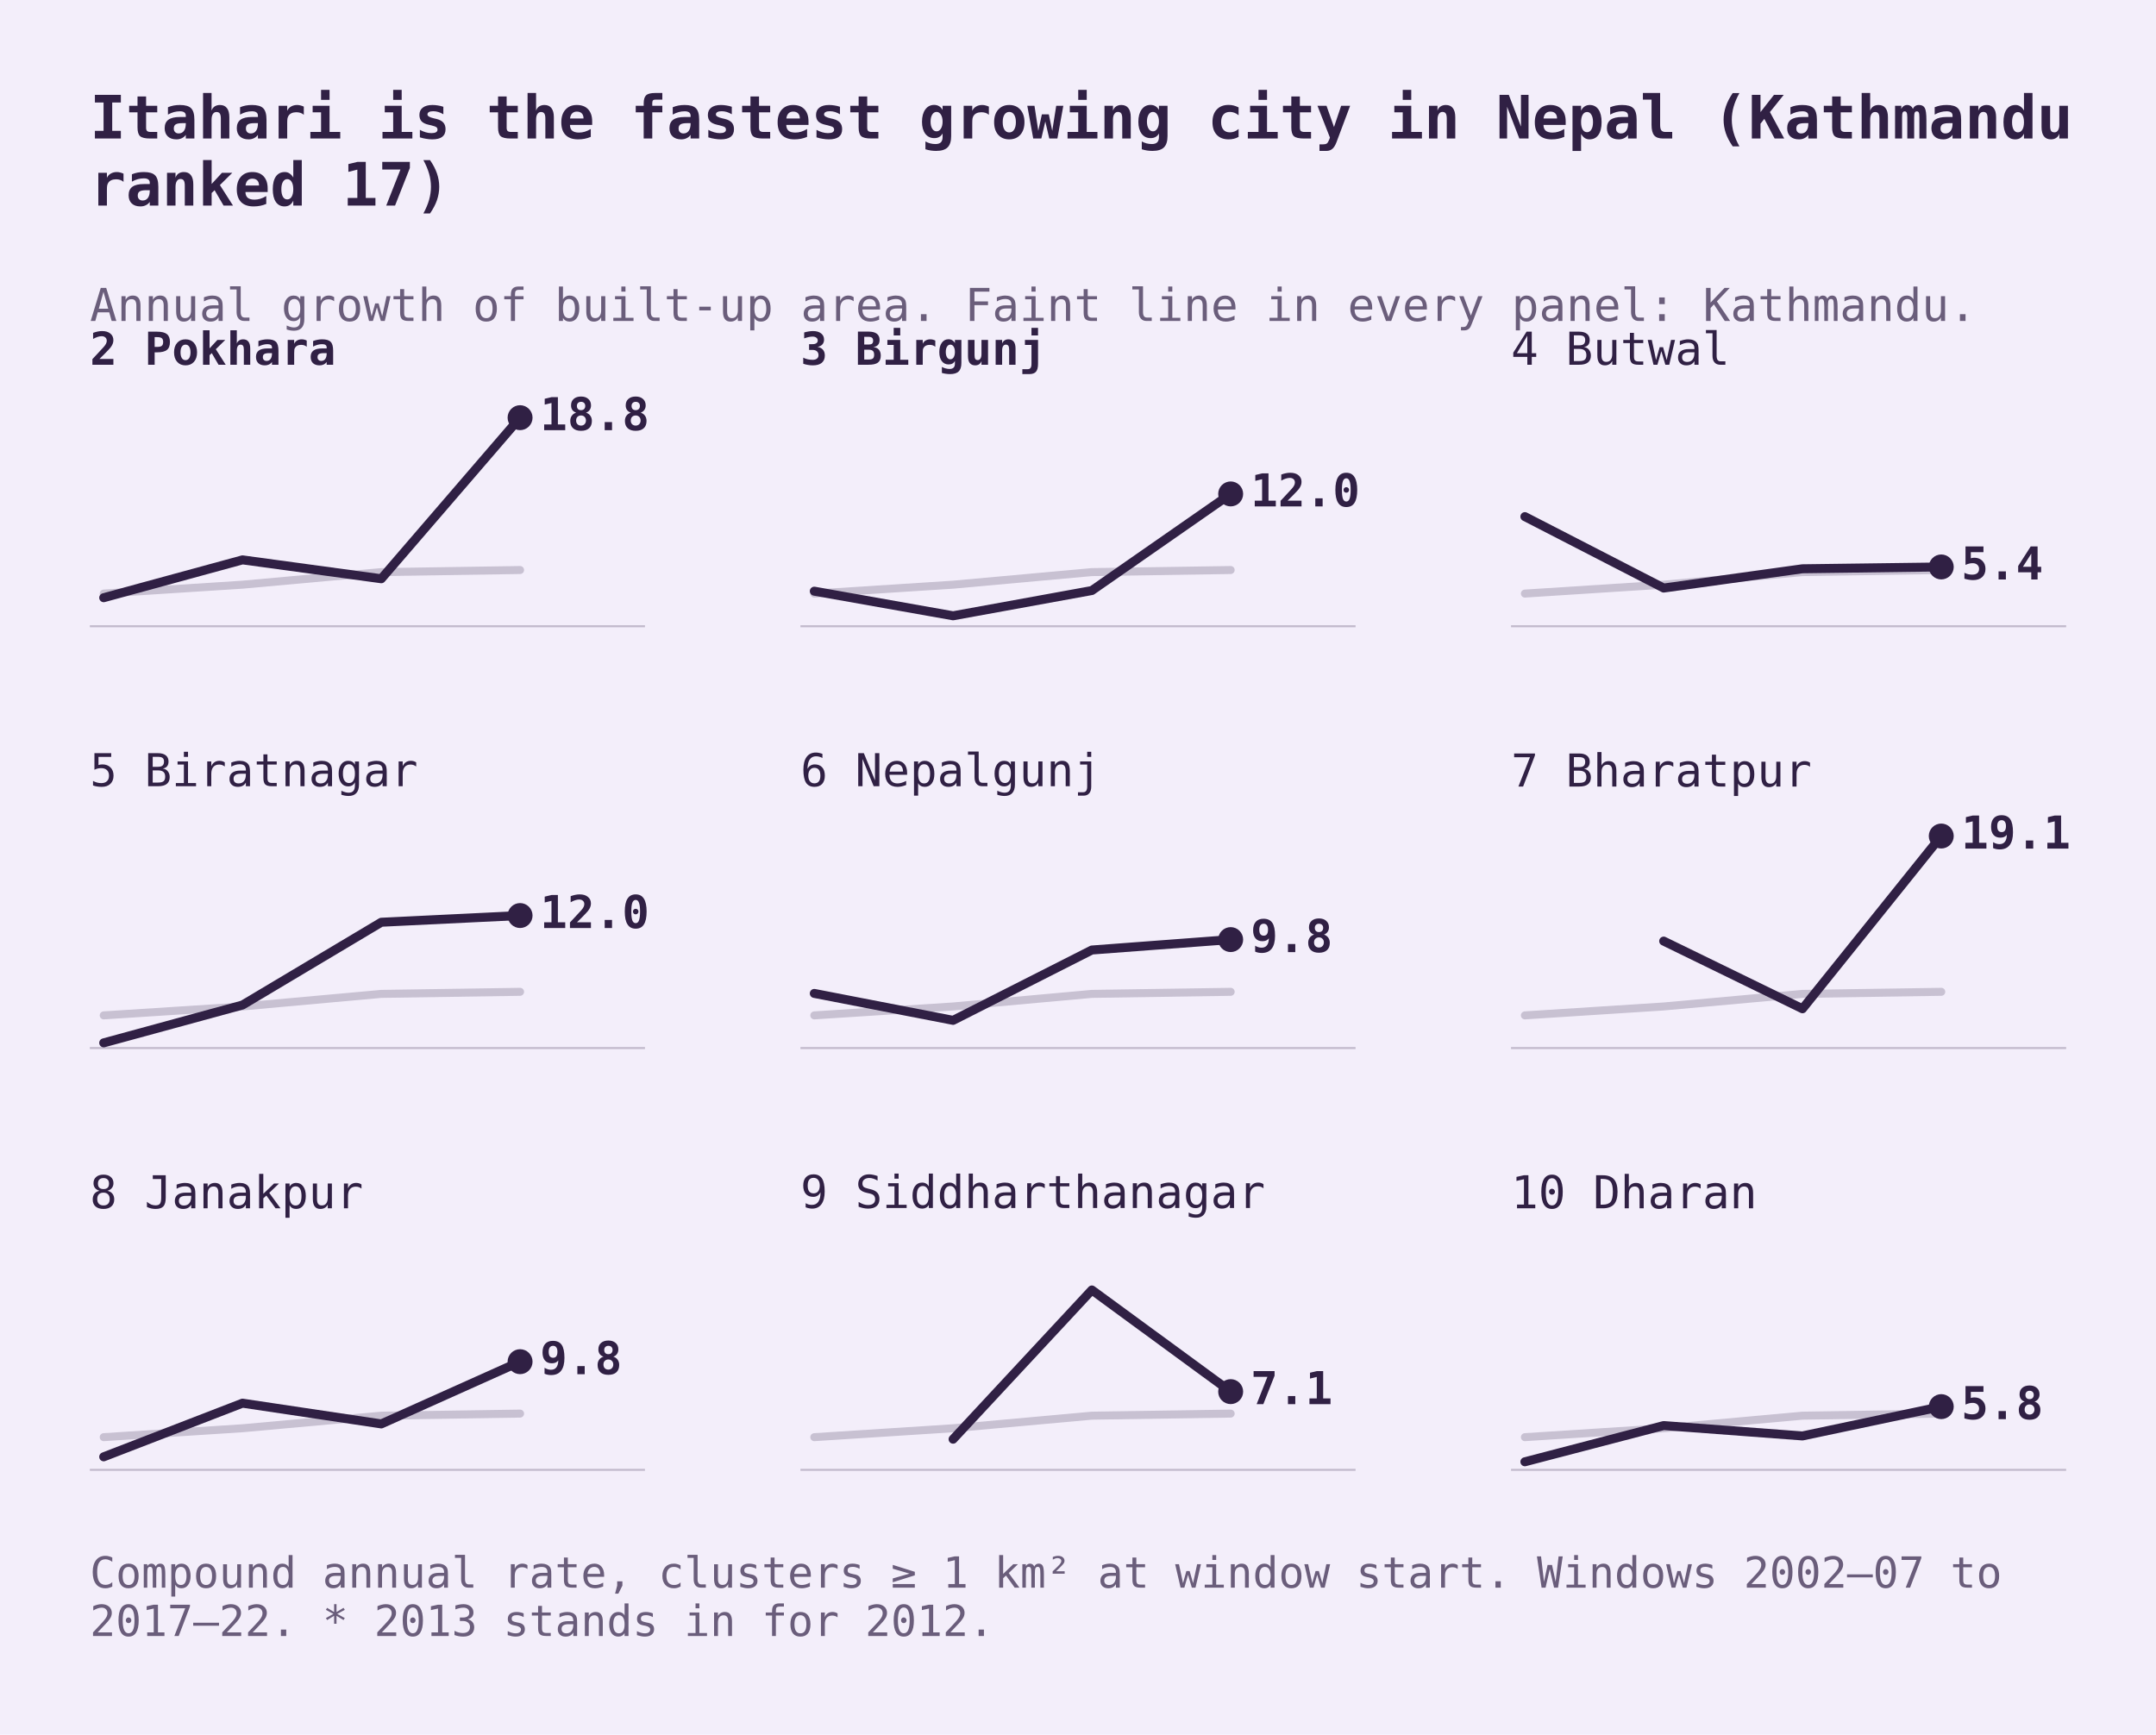
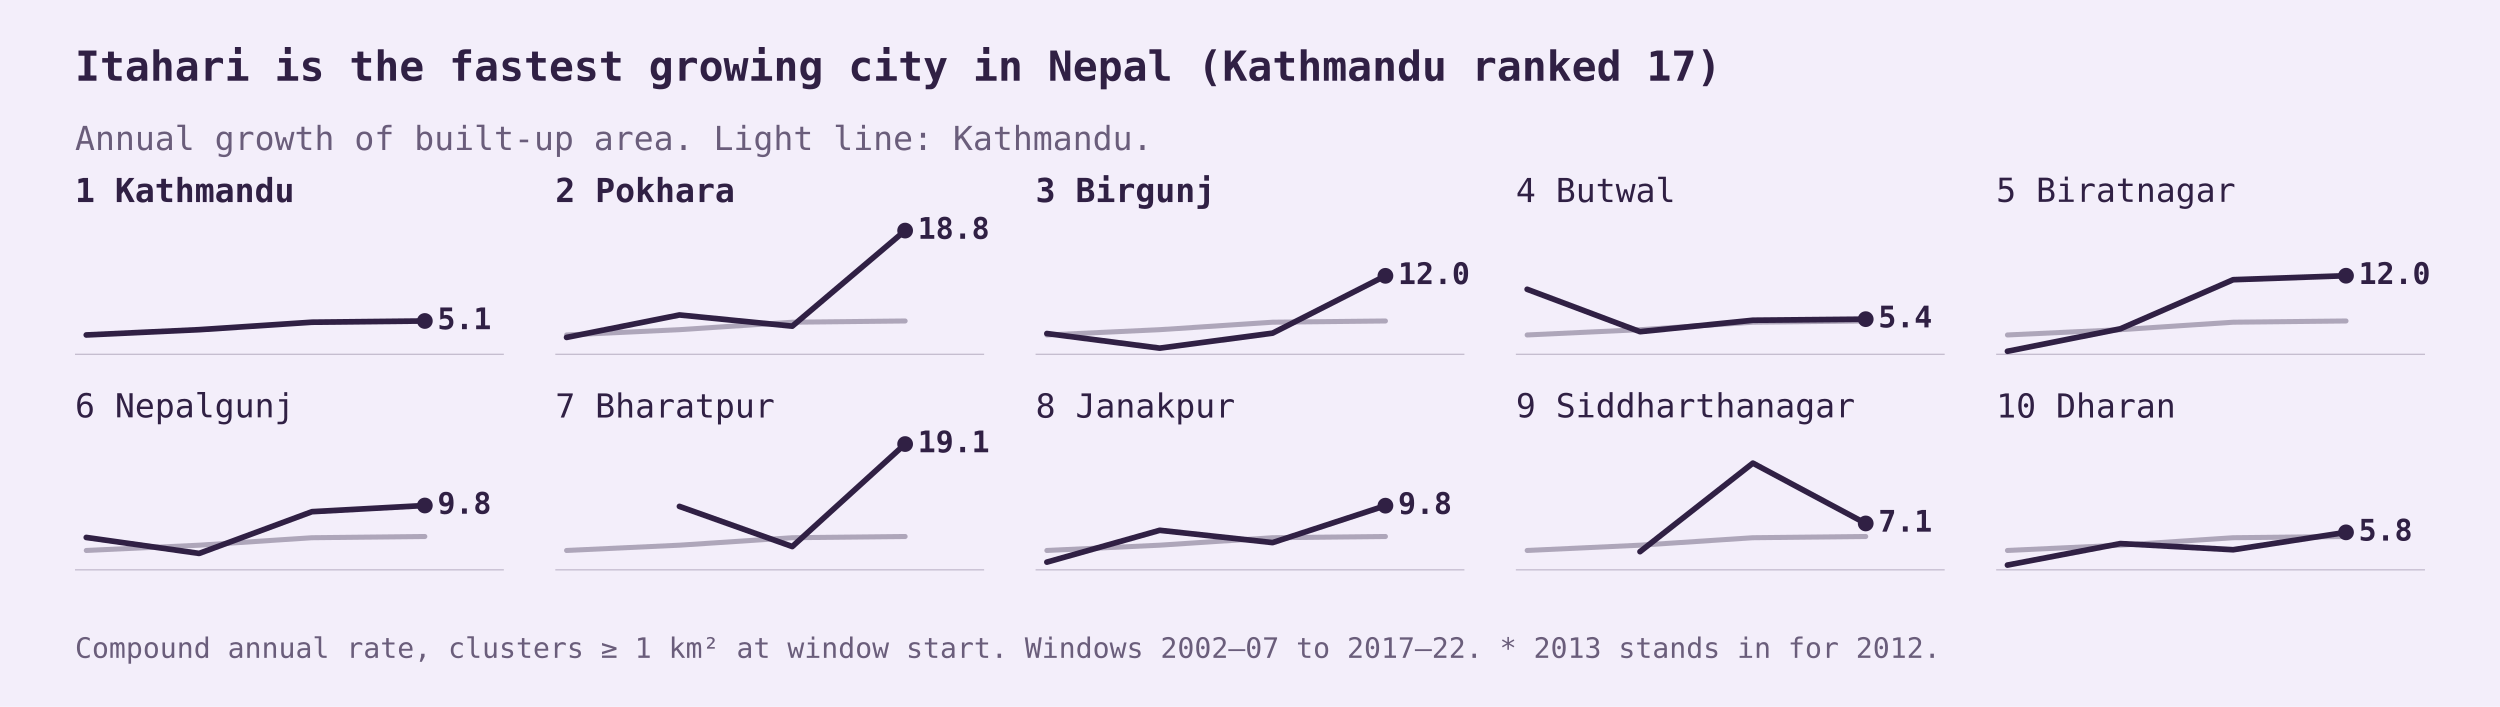
- <svg xmlns="http://www.w3.org/2000/svg" xmlns:xlink="http://www.w3.org/1999/xlink" style="width:100%;height:auto;display:block" viewBox="0 0 432 347.62" version="1.1">
+ <svg xmlns="http://www.w3.org/2000/svg" xmlns:xlink="http://www.w3.org/1999/xlink" width="792pt" height="223.92pt" viewBox="0 0 792 223.92" version="1.1">
  <defs>
    <style type="text/css">*{stroke-linejoin: round; stroke-linecap: butt}</style>
  </defs>
  <g id="figure_1">
    <g id="patch_1">
-       <path d="M 0 347.62  L 432 347.62  L 432 0  L 0 0  z " style="fill: #f3eefa" />
+       <path d="M 0 223.92  L 792 223.92  L 792 0  L 0 0  z " style="fill: #f3eefa" />
    </g>
    <g id="axes_1">
      <g id="patch_2">
-         <path d="M 18 125.697  L 129.236 125.697  L 129.236 78.74  L 18 78.74  z " style="fill: #f3eefa" />
+         <path d="M 23.76 112.447  L 159.614 112.447  L 159.614 68.4  L 23.76 68.4  z " style="fill: #f3eefa" />
      </g>
      <g id="line2d_1">
-         <path d="M 18 125.697  L 129.236 125.697  " clip-path="url(#pd8b5320765)" style="fill: none; stroke: #302044; stroke-opacity: 0.25; stroke-width: 0.8; stroke-linecap: square" />
+         <path d="M 23.76 112.447  L 159.614 112.447  " clip-path="url(#p740ea30986)" style="fill: none; stroke: #302044; stroke-opacity: 0.25; stroke-width: 0.8; stroke-linecap: square" />
      </g>
      <g id="matplotlib.axis_1" />
      <g id="matplotlib.axis_2" />
      <g id="line2d_2">
-         <path d="M 20.781 118.948  L 48.59 117.163  L 76.399 114.642  L 104.208 114.225  " clip-path="url(#pd8b5320765)" style="fill: none; stroke: #302044; stroke-opacity: 0.22; stroke-width: 1.6; stroke-linecap: round" />
-       </g>
-       <g id="line2d_3">
-         <path d="M 20.781 119.774  L 48.59 112.191  L 76.399 115.976  L 104.208 83.697  " clip-path="url(#pd8b5320765)" style="fill: none; stroke: #302044; stroke-width: 1.8; stroke-linecap: round" />
+         <path d="M 27.335 106.117  L 63.086 104.442  L 98.837 102.077  L 134.588 101.686  " clip-path="url(#p740ea30986)" style="fill: none; stroke: #302044; stroke-width: 1.8; stroke-linecap: round" />
      </g>
      <g id="text_1">
-         <text style="font-weight: 700; font-size: 9.1px; font-family: 'Consolas', 'DejaVu Sans Mono', monospace; text-anchor: start; fill: #302044" x="108.208" y="86.208" transform="rotate(-0 108.2079 86.20816)">18.8</text>
-       </g>
-       <g id="text_2">
-         <text style="font-weight: 700; font-size: 9.1px; font-family: 'Consolas', 'DejaVu Sans Mono', monospace; text-anchor: start; fill: #302044" x="18" y="73.091" transform="rotate(-0 18 73.09096)">2  Pokhara</text>
+         <text style="font-weight: 700; font-size: 10.5px; font-family: 'ui-monospace', 'SFMono-Regular', 'Menlo', 'Consolas', 'DejaVu Sans Mono'; text-anchor: start; fill: #302044" x="23.76" y="64.014" transform="rotate(-0 23.76 64.01398)">1  Kathmandu</text>
      </g>
      <g id="PathCollection_1">
        <defs>
-           <path id="ma00ad82b50" d="M 0 2  C 0.53 2 1.039 1.789 1.414 1.414  C 1.789 1.039 2 0.53 2 0  C 2 -0.53 1.789 -1.039 1.414 -1.414  C 1.039 -1.789 0.53 -2 0 -2  C -0.53 -2 -1.039 -1.789 -1.414 -1.414  C -1.789 -1.039 -2 -0.53 -2 0  C -2 0.53 -1.789 1.039 -1.414 1.414  C -1.039 1.789 -0.53 2 0 2  z " style="stroke: #302044" />
+           <path id="me280661ba1" d="M 0 2  C 0.53 2 1.039 1.789 1.414 1.414  C 1.789 1.039 2 0.53 2 0  C 2 -0.53 1.789 -1.039 1.414 -1.414  C 1.039 -1.789 0.53 -2 0 -2  C -0.53 -2 -1.039 -1.789 -1.414 -1.414  C -1.789 -1.039 -2 -0.53 -2 0  C -2 0.53 -1.789 1.039 -1.414 1.414  C -1.039 1.789 -0.53 2 0 2  z " style="stroke: #302044" />
        </defs>
-         <g clip-path="url(#pd8b5320765)">
-           <use xlink:href="#ma00ad82b50" x="104.208" y="83.697" style="fill: #302044; stroke: #302044" />
-         </g>
+         <g clip-path="url(#p740ea30986)">
+           <use xlink:href="#me280661ba1" x="134.588" y="101.686" style="fill: #302044; stroke: #302044" />
+         </g>
+       </g>
+       <g id="text_2">
+         <text style="font-weight: 700; font-size: 9.45px; font-family: 'ui-monospace', 'SFMono-Regular', 'Menlo', 'Consolas', 'DejaVu Sans Mono'; text-anchor: start; fill: #302044" x="138.588" y="104.294" transform="rotate(-0 138.5883 104.2938)">5.1</text>
      </g>
    </g>
    <g id="axes_2">
      <g id="patch_3">
-         <path d="M 160.382 125.697  L 271.618 125.697  L 271.618 78.74  L 160.382 78.74  z " style="fill: #f3eefa" />
-       </g>
-       <g id="line2d_4">
-         <path d="M 160.382 125.697  L 271.618 125.697  " clip-path="url(#p5e63951ee1)" style="fill: none; stroke: #302044; stroke-opacity: 0.25; stroke-width: 0.8; stroke-linecap: square" />
+         <path d="M 175.916 112.447  L 311.771 112.447  L 311.771 68.4  L 175.916 68.4  z " style="fill: #f3eefa" />
+       </g>
+       <g id="line2d_3">
+         <path d="M 175.916 112.447  L 311.771 112.447  " clip-path="url(#pec3984e5b8)" style="fill: none; stroke: #302044; stroke-opacity: 0.25; stroke-width: 0.8; stroke-linecap: square" />
      </g>
      <g id="matplotlib.axis_3" />
      <g id="matplotlib.axis_4" />
+       <g id="line2d_4">
+         <path d="M 179.492 106.117  L 215.243 104.442  L 250.994 102.077  L 286.745 101.686  " clip-path="url(#pec3984e5b8)" style="fill: none; stroke: #302044; stroke-opacity: 0.35; stroke-width: 1.6; stroke-linecap: round" />
+       </g>
      <g id="line2d_5">
-         <path d="M 163.163 118.948  L 190.972 117.163  L 218.781 114.642  L 246.59 114.225  " clip-path="url(#p5e63951ee1)" style="fill: none; stroke: #302044; stroke-opacity: 0.22; stroke-width: 1.6; stroke-linecap: round" />
-       </g>
-       <g id="line2d_6">
-         <path d="M 163.163 118.465  L 190.972 123.398  L 218.781 118.335  L 246.59 98.976  " clip-path="url(#p5e63951ee1)" style="fill: none; stroke: #302044; stroke-width: 1.8; stroke-linecap: round" />
+         <path d="M 179.492 106.891  L 215.243 99.778  L 250.994 103.329  L 286.745 73.05  " clip-path="url(#pec3984e5b8)" style="fill: none; stroke: #302044; stroke-width: 1.8; stroke-linecap: round" />
      </g>
      <g id="text_3">
-         <text style="font-weight: 700; font-size: 9.1px; font-family: 'Consolas', 'DejaVu Sans Mono', monospace; text-anchor: start; fill: #302044" x="250.59" y="101.487" transform="rotate(-0 250.5899 101.4866)">12.0</text>
+         <text style="font-weight: 700; font-size: 10.5px; font-family: 'ui-monospace', 'SFMono-Regular', 'Menlo', 'Consolas', 'DejaVu Sans Mono'; text-anchor: start; fill: #302044" x="175.916" y="64.014" transform="rotate(-0 175.9165 64.01398)">2  Pokhara</text>
+       </g>
+       <g id="PathCollection_2">
+         <g clip-path="url(#pec3984e5b8)">
+           <use xlink:href="#me280661ba1" x="286.745" y="73.05" style="fill: #302044; stroke: #302044" />
+         </g>
      </g>
      <g id="text_4">
-         <text style="font-weight: 700; font-size: 9.1px; font-family: 'Consolas', 'DejaVu Sans Mono', monospace; text-anchor: start; fill: #302044" x="160.382" y="73.091" transform="rotate(-0 160.382 73.09096)">3  Birgunj</text>
-       </g>
-       <g id="PathCollection_2">
-         <g clip-path="url(#p5e63951ee1)">
-           <use xlink:href="#ma00ad82b50" x="246.59" y="98.976" style="fill: #302044; stroke: #302044" />
-         </g>
+         <text style="font-weight: 700; font-size: 9.45px; font-family: 'ui-monospace', 'SFMono-Regular', 'Menlo', 'Consolas', 'DejaVu Sans Mono'; text-anchor: start; fill: #302044" x="290.745" y="75.658" transform="rotate(-0 290.7448 75.65759)">18.8</text>
      </g>
    </g>
    <g id="axes_3">
      <g id="patch_4">
-         <path d="M 302.764 125.697  L 414 125.697  L 414 78.74  L 302.764 78.74  z " style="fill: #f3eefa" />
-       </g>
-       <g id="line2d_7">
-         <path d="M 302.764 125.697  L 414 125.697  " clip-path="url(#p2f1b075974)" style="fill: none; stroke: #302044; stroke-opacity: 0.25; stroke-width: 0.8; stroke-linecap: square" />
+         <path d="M 328.073 112.447  L 463.927 112.447  L 463.927 68.4  L 328.073 68.4  z " style="fill: #f3eefa" />
+       </g>
+       <g id="line2d_6">
+         <path d="M 328.073 112.447  L 463.927 112.447  " clip-path="url(#pc59cc4ee16)" style="fill: none; stroke: #302044; stroke-opacity: 0.25; stroke-width: 0.8; stroke-linecap: square" />
      </g>
      <g id="matplotlib.axis_5" />
      <g id="matplotlib.axis_6" />
+       <g id="line2d_7">
+         <path d="M 331.648 106.117  L 367.399 104.442  L 403.15 102.077  L 438.901 101.686  " clip-path="url(#pc59cc4ee16)" style="fill: none; stroke: #302044; stroke-opacity: 0.35; stroke-width: 1.6; stroke-linecap: round" />
+       </g>
      <g id="line2d_8">
-         <path d="M 305.545 118.948  L 333.354 117.163  L 361.163 114.642  L 388.972 114.225  " clip-path="url(#p2f1b075974)" style="fill: none; stroke: #302044; stroke-opacity: 0.22; stroke-width: 1.6; stroke-linecap: round" />
-       </g>
-       <g id="line2d_9">
-         <path d="M 305.545 103.524  L 333.354 117.839  L 361.163 113.976  L 388.972 113.61  " clip-path="url(#p2f1b075974)" style="fill: none; stroke: #302044; stroke-width: 1.8; stroke-linecap: round" />
+         <path d="M 331.648 105.664  L 367.399 110.291  L 403.15 105.542  L 438.901 87.382  " clip-path="url(#pc59cc4ee16)" style="fill: none; stroke: #302044; stroke-width: 1.8; stroke-linecap: round" />
      </g>
      <g id="text_5">
-         <text style="font-weight: 700; font-size: 9.1px; font-family: 'Consolas', 'DejaVu Sans Mono', monospace; text-anchor: start; fill: #302044" x="392.972" y="116.121" transform="rotate(-0 392.9719 116.1209)">5.4</text>
+         <text style="font-weight: 700; font-size: 10.5px; font-family: 'ui-monospace', 'SFMono-Regular', 'Menlo', 'Consolas', 'DejaVu Sans Mono'; text-anchor: start; fill: #302044" x="328.073" y="64.014" transform="rotate(-0 328.073 64.01398)">3  Birgunj</text>
+       </g>
+       <g id="PathCollection_3">
+         <g clip-path="url(#pc59cc4ee16)">
+           <use xlink:href="#me280661ba1" x="438.901" y="87.382" style="fill: #302044; stroke: #302044" />
+         </g>
      </g>
      <g id="text_6">
-         <text style="font-weight: 500; font-size: 9.1px; font-family: 'Consolas', 'DejaVu Sans Mono', monospace; text-anchor: start; fill: #302044" x="302.764" y="73.091" transform="rotate(-0 302.764 73.09096)">4  Butwal</text>
-       </g>
-       <g id="PathCollection_3">
-         <g clip-path="url(#p2f1b075974)">
-           <use xlink:href="#ma00ad82b50" x="388.972" y="113.61" style="fill: #302044; stroke: #302044" />
-         </g>
+         <text style="font-weight: 700; font-size: 9.45px; font-family: 'ui-monospace', 'SFMono-Regular', 'Menlo', 'Consolas', 'DejaVu Sans Mono'; text-anchor: start; fill: #302044" x="442.901" y="89.989" transform="rotate(-0 442.9013 89.98938)">12.0</text>
      </g>
    </g>
    <g id="axes_4">
      <g id="patch_5">
-         <path d="M 18 210.218  L 129.236 210.218  L 129.236 163.262  L 18 163.262  z " style="fill: #f3eefa" />
-       </g>
-       <g id="line2d_10">
-         <path d="M 18 210.218  L 129.236 210.218  " clip-path="url(#p65849b3caa)" style="fill: none; stroke: #302044; stroke-opacity: 0.25; stroke-width: 0.8; stroke-linecap: square" />
+         <path d="M 480.229 112.447  L 616.084 112.447  L 616.084 68.4  L 480.229 68.4  z " style="fill: #f3eefa" />
+       </g>
+       <g id="line2d_9">
+         <path d="M 480.229 112.447  L 616.084 112.447  " clip-path="url(#p9aac434693)" style="fill: none; stroke: #302044; stroke-opacity: 0.25; stroke-width: 0.8; stroke-linecap: square" />
      </g>
      <g id="matplotlib.axis_7" />
      <g id="matplotlib.axis_8" />
+       <g id="line2d_10">
+         <path d="M 483.805 106.117  L 519.556 104.442  L 555.307 102.077  L 591.058 101.686  " clip-path="url(#p9aac434693)" style="fill: none; stroke: #302044; stroke-opacity: 0.35; stroke-width: 1.6; stroke-linecap: round" />
+       </g>
      <g id="line2d_11">
-         <path d="M 20.781 203.47  L 48.59 201.685  L 76.399 199.164  L 104.208 198.747  " clip-path="url(#p65849b3caa)" style="fill: none; stroke: #302044; stroke-opacity: 0.22; stroke-width: 1.6; stroke-linecap: round" />
-       </g>
-       <g id="line2d_12">
-         <path d="M 20.781 208.976  L 48.59 201.393  L 76.399 184.808  L 104.208 183.464  " clip-path="url(#p65849b3caa)" style="fill: none; stroke: #302044; stroke-width: 1.8; stroke-linecap: round" />
+         <path d="M 483.805 91.649  L 519.556 105.077  L 555.307 101.453  L 591.058 101.109  " clip-path="url(#p9aac434693)" style="fill: none; stroke: #302044; stroke-width: 1.8; stroke-linecap: round" />
      </g>
      <g id="text_7">
-         <text style="font-weight: 700; font-size: 9.1px; font-family: 'Consolas', 'DejaVu Sans Mono', monospace; text-anchor: start; fill: #302044" x="108.208" y="185.975" transform="rotate(-0 108.2079 185.9748)">12.0</text>
+         <text style="font-weight: 500; font-size: 10.5px; font-family: 'ui-monospace', 'SFMono-Regular', 'Menlo', 'Consolas', 'DejaVu Sans Mono'; text-anchor: start; fill: #302044" x="480.229" y="64.014" transform="rotate(-0 480.2295 64.01398)">4  Butwal</text>
+       </g>
+       <g id="PathCollection_4">
+         <g clip-path="url(#p9aac434693)">
+           <use xlink:href="#me280661ba1" x="591.058" y="101.109" style="fill: #302044; stroke: #302044" />
+         </g>
      </g>
      <g id="text_8">
-         <text style="font-weight: 500; font-size: 9.1px; font-family: 'Consolas', 'DejaVu Sans Mono', monospace; text-anchor: start; fill: #302044" x="18" y="157.55" transform="rotate(-0 18 157.5501)">5  Biratnagar</text>
-       </g>
-       <g id="PathCollection_4">
-         <g clip-path="url(#p65849b3caa)">
-           <use xlink:href="#ma00ad82b50" x="104.208" y="183.464" style="fill: #302044; stroke: #302044" />
-         </g>
+         <text style="font-weight: 700; font-size: 9.45px; font-family: 'ui-monospace', 'SFMono-Regular', 'Menlo', 'Consolas', 'DejaVu Sans Mono'; text-anchor: start; fill: #302044" x="595.058" y="103.717" transform="rotate(-0 595.0578 103.7169)">5.4</text>
      </g>
    </g>
    <g id="axes_5">
      <g id="patch_6">
-         <path d="M 160.382 210.218  L 271.618 210.218  L 271.618 163.262  L 160.382 163.262  z " style="fill: #f3eefa" />
-       </g>
-       <g id="line2d_13">
-         <path d="M 160.382 210.218  L 271.618 210.218  " clip-path="url(#p0342cabb23)" style="fill: none; stroke: #302044; stroke-opacity: 0.25; stroke-width: 0.8; stroke-linecap: square" />
+         <path d="M 632.386 112.447  L 768.24 112.447  L 768.24 68.4  L 632.386 68.4  z " style="fill: #f3eefa" />
+       </g>
+       <g id="line2d_12">
+         <path d="M 632.386 112.447  L 768.24 112.447  " clip-path="url(#pcacfe99413)" style="fill: none; stroke: #302044; stroke-opacity: 0.25; stroke-width: 0.8; stroke-linecap: square" />
      </g>
      <g id="matplotlib.axis_9" />
      <g id="matplotlib.axis_10" />
+       <g id="line2d_13">
+         <path d="M 635.961 106.117  L 671.712 104.442  L 707.463 102.077  L 743.214 101.686  " clip-path="url(#pcacfe99413)" style="fill: none; stroke: #302044; stroke-opacity: 0.35; stroke-width: 1.6; stroke-linecap: round" />
+       </g>
      <g id="line2d_14">
-         <path d="M 163.163 203.47  L 190.972 201.685  L 218.781 199.164  L 246.59 198.747  " clip-path="url(#p0342cabb23)" style="fill: none; stroke: #302044; stroke-opacity: 0.22; stroke-width: 1.6; stroke-linecap: round" />
-       </g>
-       <g id="line2d_15">
-         <path d="M 163.163 199.07  L 190.972 204.465  L 218.781 190.37  L 246.59 188.284  " clip-path="url(#p0342cabb23)" style="fill: none; stroke: #302044; stroke-width: 1.8; stroke-linecap: round" />
+         <path d="M 635.961 111.282  L 671.712 104.169  L 707.463 88.612  L 743.214 87.35  " clip-path="url(#pcacfe99413)" style="fill: none; stroke: #302044; stroke-width: 1.8; stroke-linecap: round" />
      </g>
      <g id="text_9">
-         <text style="font-weight: 700; font-size: 9.1px; font-family: 'Consolas', 'DejaVu Sans Mono', monospace; text-anchor: start; fill: #302044" x="250.59" y="190.795" transform="rotate(-0 250.5899 190.7954)">9.8</text>
+         <text style="font-weight: 500; font-size: 10.5px; font-family: 'ui-monospace', 'SFMono-Regular', 'Menlo', 'Consolas', 'DejaVu Sans Mono'; text-anchor: start; fill: #302044" x="632.386" y="63.942" transform="rotate(-0 632.386 63.94179)">5  Biratnagar</text>
+       </g>
+       <g id="PathCollection_5">
+         <g clip-path="url(#pcacfe99413)">
+           <use xlink:href="#me280661ba1" x="743.214" y="87.35" style="fill: #302044; stroke: #302044" />
+         </g>
      </g>
      <g id="text_10">
-         <text style="font-weight: 500; font-size: 9.1px; font-family: 'Consolas', 'DejaVu Sans Mono', monospace; text-anchor: start; fill: #302044" x="160.382" y="157.55" transform="rotate(-0 160.382 157.5501)">6  Nepalgunj</text>
-       </g>
-       <g id="PathCollection_5">
-         <g clip-path="url(#p0342cabb23)">
-           <use xlink:href="#ma00ad82b50" x="246.59" y="188.284" style="fill: #302044; stroke: #302044" />
-         </g>
+         <text style="font-weight: 700; font-size: 9.45px; font-family: 'ui-monospace', 'SFMono-Regular', 'Menlo', 'Consolas', 'DejaVu Sans Mono'; text-anchor: start; fill: #302044" x="747.214" y="89.958" transform="rotate(-0 747.2143 89.9579)">12.0</text>
      </g>
    </g>
    <g id="axes_6">
      <g id="patch_7">
-         <path d="M 302.764 210.218  L 414 210.218  L 414 163.262  L 302.764 163.262  z " style="fill: #f3eefa" />
-       </g>
-       <g id="line2d_16">
-         <path d="M 302.764 210.218  L 414 210.218  " clip-path="url(#p36fbef0633)" style="fill: none; stroke: #302044; stroke-opacity: 0.25; stroke-width: 0.8; stroke-linecap: square" />
+         <path d="M 23.76 180.72  L 159.614 180.72  L 159.614 136.673  L 23.76 136.673  z " style="fill: #f3eefa" />
+       </g>
+       <g id="line2d_15">
+         <path d="M 23.76 180.72  L 159.614 180.72  " clip-path="url(#pdc6dd87752)" style="fill: none; stroke: #302044; stroke-opacity: 0.25; stroke-width: 0.8; stroke-linecap: square" />
      </g>
      <g id="matplotlib.axis_11" />
      <g id="matplotlib.axis_12" />
+       <g id="line2d_16">
+         <path d="M 27.335 174.389  L 63.086 172.715  L 98.837 170.35  L 134.588 169.959  " clip-path="url(#pdc6dd87752)" style="fill: none; stroke: #302044; stroke-opacity: 0.35; stroke-width: 1.6; stroke-linecap: round" />
+       </g>
      <g id="line2d_17">
-         <path d="M 305.545 203.47  L 333.354 201.685  L 361.163 199.164  L 388.972 198.747  " clip-path="url(#p36fbef0633)" style="fill: none; stroke: #302044; stroke-opacity: 0.22; stroke-width: 1.6; stroke-linecap: round" />
-       </g>
-       <g id="line2d_18">
-         <path d="M 333.354 188.585  L 361.163 202.144  L 388.972 167.531  " clip-path="url(#p36fbef0633)" style="fill: none; stroke: #302044; stroke-width: 1.8; stroke-linecap: round" />
+         <path d="M 27.335 170.263  L 63.086 175.323  L 98.837 162.101  L 134.588 160.145  " clip-path="url(#pdc6dd87752)" style="fill: none; stroke: #302044; stroke-width: 1.8; stroke-linecap: round" />
      </g>
      <g id="text_11">
-         <text style="font-weight: 700; font-size: 9.1px; font-family: 'Consolas', 'DejaVu Sans Mono', monospace; text-anchor: start; fill: #302044" x="392.972" y="170.042" transform="rotate(-0 392.9719 170.0415)">19.1</text>
+         <text style="font-weight: 500; font-size: 10.5px; font-family: 'ui-monospace', 'SFMono-Regular', 'Menlo', 'Consolas', 'DejaVu Sans Mono'; text-anchor: start; fill: #302044" x="23.76" y="132.215" transform="rotate(-0 23.76 132.2147)">6  Nepalgunj</text>
+       </g>
+       <g id="PathCollection_6">
+         <g clip-path="url(#pdc6dd87752)">
+           <use xlink:href="#me280661ba1" x="134.588" y="160.145" style="fill: #302044; stroke: #302044" />
+         </g>
      </g>
      <g id="text_12">
-         <text style="font-weight: 500; font-size: 9.1px; font-family: 'Consolas', 'DejaVu Sans Mono', monospace; text-anchor: start; fill: #302044" x="302.764" y="157.613" transform="rotate(-0 302.764 157.6127)">7  Bharatpur</text>
-       </g>
-       <g id="PathCollection_6">
-         <g clip-path="url(#p36fbef0633)">
-           <use xlink:href="#ma00ad82b50" x="388.972" y="167.531" style="fill: #302044; stroke: #302044" />
-         </g>
+         <text style="font-weight: 700; font-size: 9.45px; font-family: 'ui-monospace', 'SFMono-Regular', 'Menlo', 'Consolas', 'DejaVu Sans Mono'; text-anchor: start; fill: #302044" x="138.588" y="162.753" transform="rotate(-0 138.5883 162.7528)">9.8</text>
      </g>
    </g>
    <g id="axes_7">
      <g id="patch_8">
-         <path d="M 18 294.74  L 129.236 294.74  L 129.236 247.783  L 18 247.783  z " style="fill: #f3eefa" />
-       </g>
-       <g id="line2d_19">
-         <path d="M 18 294.74  L 129.236 294.74  " clip-path="url(#paaa5003565)" style="fill: none; stroke: #302044; stroke-opacity: 0.25; stroke-width: 0.8; stroke-linecap: square" />
+         <path d="M 175.916 180.72  L 311.771 180.72  L 311.771 136.673  L 175.916 136.673  z " style="fill: #f3eefa" />
+       </g>
+       <g id="line2d_18">
+         <path d="M 175.916 180.72  L 311.771 180.72  " clip-path="url(#pa210d212ba)" style="fill: none; stroke: #302044; stroke-opacity: 0.25; stroke-width: 0.8; stroke-linecap: square" />
      </g>
      <g id="matplotlib.axis_13" />
      <g id="matplotlib.axis_14" />
+       <g id="line2d_19">
+         <path d="M 179.492 174.389  L 215.243 172.715  L 250.994 170.35  L 286.745 169.959  " clip-path="url(#pa210d212ba)" style="fill: none; stroke: #302044; stroke-opacity: 0.35; stroke-width: 1.6; stroke-linecap: round" />
+       </g>
      <g id="line2d_20">
-         <path d="M 20.781 287.991  L 48.59 286.206  L 76.399 283.685  L 104.208 283.268  " clip-path="url(#paaa5003565)" style="fill: none; stroke: #302044; stroke-opacity: 0.22; stroke-width: 1.6; stroke-linecap: round" />
-       </g>
-       <g id="line2d_21">
-         <path d="M 20.781 291.929  L 48.59 281.179  L 76.399 285.335  L 104.208 272.865  " clip-path="url(#paaa5003565)" style="fill: none; stroke: #302044; stroke-width: 1.8; stroke-linecap: round" />
+         <path d="M 215.243 160.427  L 250.994 173.146  L 286.745 140.677  " clip-path="url(#pa210d212ba)" style="fill: none; stroke: #302044; stroke-width: 1.8; stroke-linecap: round" />
      </g>
      <g id="text_13">
-         <text style="font-weight: 700; font-size: 9.1px; font-family: 'Consolas', 'DejaVu Sans Mono', monospace; text-anchor: start; fill: #302044" x="108.208" y="275.376" transform="rotate(-0 108.2079 275.376)">9.8</text>
+         <text style="font-weight: 500; font-size: 10.5px; font-family: 'ui-monospace', 'SFMono-Regular', 'Menlo', 'Consolas', 'DejaVu Sans Mono'; text-anchor: start; fill: #302044" x="175.916" y="132.287" transform="rotate(-0 175.9165 132.2869)">7  Bharatpur</text>
+       </g>
+       <g id="PathCollection_7">
+         <g clip-path="url(#pa210d212ba)">
+           <use xlink:href="#me280661ba1" x="286.745" y="140.677" style="fill: #302044; stroke: #302044" />
+         </g>
      </g>
      <g id="text_14">
-         <text style="font-weight: 500; font-size: 9.1px; font-family: 'Consolas', 'DejaVu Sans Mono', monospace; text-anchor: start; fill: #302044" x="18" y="242.134" transform="rotate(-0 18 242.1344)">8  Janakpur</text>
-       </g>
-       <g id="PathCollection_7">
-         <g clip-path="url(#paaa5003565)">
-           <use xlink:href="#ma00ad82b50" x="104.208" y="272.865" style="fill: #302044; stroke: #302044" />
-         </g>
+         <text style="font-weight: 700; font-size: 9.45px; font-family: 'ui-monospace', 'SFMono-Regular', 'Menlo', 'Consolas', 'DejaVu Sans Mono'; text-anchor: start; fill: #302044" x="290.745" y="143.285" transform="rotate(-0 290.7448 143.2848)">19.1</text>
      </g>
    </g>
    <g id="axes_8">
      <g id="patch_9">
-         <path d="M 160.382 294.74  L 271.618 294.74  L 271.618 247.783  L 160.382 247.783  z " style="fill: #f3eefa" />
-       </g>
-       <g id="line2d_22">
-         <path d="M 160.382 294.74  L 271.618 294.74  " clip-path="url(#p2d6d617805)" style="fill: none; stroke: #302044; stroke-opacity: 0.25; stroke-width: 0.8; stroke-linecap: square" />
+         <path d="M 328.073 180.72  L 463.927 180.72  L 463.927 136.673  L 328.073 136.673  z " style="fill: #f3eefa" />
+       </g>
+       <g id="line2d_21">
+         <path d="M 328.073 180.72  L 463.927 180.72  " clip-path="url(#pc08eb03ce7)" style="fill: none; stroke: #302044; stroke-opacity: 0.25; stroke-width: 0.8; stroke-linecap: square" />
      </g>
      <g id="matplotlib.axis_15" />
      <g id="matplotlib.axis_16" />
+       <g id="line2d_22">
+         <path d="M 331.648 174.389  L 367.399 172.715  L 403.15 170.35  L 438.901 169.959  " clip-path="url(#pc08eb03ce7)" style="fill: none; stroke: #302044; stroke-opacity: 0.35; stroke-width: 1.6; stroke-linecap: round" />
+       </g>
      <g id="line2d_23">
-         <path d="M 163.163 287.991  L 190.972 286.206  L 218.781 283.685  L 246.59 283.268  " clip-path="url(#p2d6d617805)" style="fill: none; stroke: #302044; stroke-opacity: 0.22; stroke-width: 1.6; stroke-linecap: round" />
-       </g>
-       <g id="line2d_24">
-         <path d="M 190.972 288.397  L 218.781 258.497  L 246.59 278.865  " clip-path="url(#p2d6d617805)" style="fill: none; stroke: #302044; stroke-width: 1.8; stroke-linecap: round" />
+         <path d="M 331.648 178.084  L 367.399 167.999  L 403.15 171.898  L 438.901 160.2  " clip-path="url(#pc08eb03ce7)" style="fill: none; stroke: #302044; stroke-width: 1.8; stroke-linecap: round" />
      </g>
      <g id="text_15">
-         <text style="font-weight: 700; font-size: 9.1px; font-family: 'Consolas', 'DejaVu Sans Mono', monospace; text-anchor: start; fill: #302044" x="250.59" y="281.376" transform="rotate(-0 250.5899 281.3756)">7.1</text>
+         <text style="font-weight: 500; font-size: 10.5px; font-family: 'ui-monospace', 'SFMono-Regular', 'Menlo', 'Consolas', 'DejaVu Sans Mono'; text-anchor: start; fill: #302044" x="328.073" y="132.287" transform="rotate(-0 328.073 132.2869)">8  Janakpur</text>
+       </g>
+       <g id="PathCollection_8">
+         <g clip-path="url(#pc08eb03ce7)">
+           <use xlink:href="#me280661ba1" x="438.901" y="160.2" style="fill: #302044; stroke: #302044" />
+         </g>
      </g>
      <g id="text_16">
-         <text style="font-weight: 500; font-size: 9.1px; font-family: 'Consolas', 'DejaVu Sans Mono', monospace; text-anchor: start; fill: #302044" x="160.382" y="242.072" transform="rotate(-0 160.382 242.0719)">9  Siddharthanagar</text>
-       </g>
-       <g id="PathCollection_8">
-         <g clip-path="url(#p2d6d617805)">
-           <use xlink:href="#ma00ad82b50" x="246.59" y="278.865" style="fill: #302044; stroke: #302044" />
-         </g>
+         <text style="font-weight: 700; font-size: 9.45px; font-family: 'ui-monospace', 'SFMono-Regular', 'Menlo', 'Consolas', 'DejaVu Sans Mono'; text-anchor: start; fill: #302044" x="442.901" y="162.808" transform="rotate(-0 442.9013 162.808)">9.8</text>
      </g>
    </g>
    <g id="axes_9">
      <g id="patch_10">
-         <path d="M 302.764 294.74  L 414 294.74  L 414 247.783  L 302.764 247.783  z " style="fill: #f3eefa" />
-       </g>
-       <g id="line2d_25">
-         <path d="M 302.764 294.74  L 414 294.74  " clip-path="url(#pcaf2bc2074)" style="fill: none; stroke: #302044; stroke-opacity: 0.25; stroke-width: 0.8; stroke-linecap: square" />
+         <path d="M 480.229 180.72  L 616.084 180.72  L 616.084 136.673  L 480.229 136.673  z " style="fill: #f3eefa" />
+       </g>
+       <g id="line2d_24">
+         <path d="M 480.229 180.72  L 616.084 180.72  " clip-path="url(#pdf9ec7a078)" style="fill: none; stroke: #302044; stroke-opacity: 0.25; stroke-width: 0.8; stroke-linecap: square" />
      </g>
      <g id="matplotlib.axis_17" />
      <g id="matplotlib.axis_18" />
+       <g id="line2d_25">
+         <path d="M 483.805 174.389  L 519.556 172.715  L 555.307 170.35  L 591.058 169.959  " clip-path="url(#pdf9ec7a078)" style="fill: none; stroke: #302044; stroke-opacity: 0.35; stroke-width: 1.6; stroke-linecap: round" />
+       </g>
      <g id="line2d_26">
-         <path d="M 305.545 287.991  L 333.354 286.206  L 361.163 283.685  L 388.972 283.268  " clip-path="url(#pcaf2bc2074)" style="fill: none; stroke: #302044; stroke-opacity: 0.22; stroke-width: 1.6; stroke-linecap: round" />
+         <path d="M 519.556 174.77  L 555.307 146.722  L 591.058 165.828  " clip-path="url(#pdf9ec7a078)" style="fill: none; stroke: #302044; stroke-width: 1.8; stroke-linecap: round" />
+       </g>
+       <g id="text_17">
+         <text style="font-weight: 500; font-size: 10.5px; font-family: 'ui-monospace', 'SFMono-Regular', 'Menlo', 'Consolas', 'DejaVu Sans Mono'; text-anchor: start; fill: #302044" x="480.229" y="132.215" transform="rotate(-0 480.2295 132.2147)">9  Siddharthanagar</text>
+       </g>
+       <g id="PathCollection_9">
+         <g clip-path="url(#pdf9ec7a078)">
+           <use xlink:href="#me280661ba1" x="591.058" y="165.828" style="fill: #302044; stroke: #302044" />
+         </g>
+       </g>
+       <g id="text_18">
+         <text style="font-weight: 700; font-size: 9.45px; font-family: 'ui-monospace', 'SFMono-Regular', 'Menlo', 'Consolas', 'DejaVu Sans Mono'; text-anchor: start; fill: #302044" x="595.058" y="168.436" transform="rotate(-0 595.0578 168.4359)">7.1</text>
+       </g>
+     </g>
+     <g id="axes_10">
+       <g id="patch_11">
+         <path d="M 632.386 180.72  L 768.24 180.72  L 768.24 136.673  L 632.386 136.673  z " style="fill: #f3eefa" />
      </g>
      <g id="line2d_27">
-         <path d="M 305.545 292.924  L 333.354 285.667  L 361.163 287.746  L 388.972 281.871  " clip-path="url(#pcaf2bc2074)" style="fill: none; stroke: #302044; stroke-width: 1.8; stroke-linecap: round" />
-       </g>
-       <g id="text_17">
-         <text style="font-weight: 700; font-size: 9.1px; font-family: 'Consolas', 'DejaVu Sans Mono', monospace; text-anchor: start; fill: #302044" x="392.972" y="284.382" transform="rotate(-0 392.9719 284.382)">5.8</text>
-       </g>
-       <g id="text_18">
-         <text style="font-weight: 500; font-size: 9.1px; font-family: 'Consolas', 'DejaVu Sans Mono', monospace; text-anchor: start; fill: #302044" x="302.764" y="242.134" transform="rotate(-0 302.764 242.1344)">10  Dharan</text>
-       </g>
-       <g id="PathCollection_9">
-         <g clip-path="url(#pcaf2bc2074)">
-           <use xlink:href="#ma00ad82b50" x="388.972" y="281.871" style="fill: #302044; stroke: #302044" />
-         </g>
-       </g>
-     </g>
-     <g id="text_19">
-       <text style="font-weight: 700; font-size: 12px; font-family: 'Consolas', 'DejaVu Sans Mono', monospace; fill: #302044" transform="translate(18 27.75562)">Itahari is the fastest growing city in Nepal (Kathmandu</text>
-       <text style="font-weight: 700; font-size: 12px; font-family: 'Consolas', 'DejaVu Sans Mono', monospace; fill: #302044" transform="translate(18 41.193)">ranked 17)</text>
-     </g>
-     <g id="text_20">
-       <text style="font-size: 9.1px; font-family: 'Consolas', 'DejaVu Sans Mono', monospace; text-anchor: start; fill: #302044; opacity: 0.7" x="18" y="64.323" transform="rotate(-0 18 64.32292)">Annual growth of built-up area. Faint line in every panel: Kathmandu.</text>
+         <path d="M 632.386 180.72  L 768.24 180.72  " clip-path="url(#p2203204f25)" style="fill: none; stroke: #302044; stroke-opacity: 0.25; stroke-width: 0.8; stroke-linecap: square" />
+       </g>
+       <g id="matplotlib.axis_19" />
+       <g id="matplotlib.axis_20" />
+       <g id="line2d_28">
+         <path d="M 635.961 174.389  L 671.712 172.715  L 707.463 170.35  L 743.214 169.959  " clip-path="url(#p2203204f25)" style="fill: none; stroke: #302044; stroke-opacity: 0.35; stroke-width: 1.6; stroke-linecap: round" />
+       </g>
+       <g id="line2d_29">
+         <path d="M 635.961 179.016  L 671.712 172.209  L 707.463 174.16  L 743.214 168.648  " clip-path="url(#p2203204f25)" style="fill: none; stroke: #302044; stroke-width: 1.8; stroke-linecap: round" />
+       </g>
+       <g id="text_19">
+         <text style="font-weight: 500; font-size: 10.5px; font-family: 'ui-monospace', 'SFMono-Regular', 'Menlo', 'Consolas', 'DejaVu Sans Mono'; text-anchor: start; fill: #302044" x="632.386" y="132.287" transform="rotate(-0 632.386 132.2869)">10  Dharan</text>
+       </g>
+       <g id="PathCollection_10">
+         <g clip-path="url(#p2203204f25)">
+           <use xlink:href="#me280661ba1" x="743.214" y="168.648" style="fill: #302044; stroke: #302044" />
+         </g>
+       </g>
+       <g id="text_20">
+         <text style="font-weight: 700; font-size: 9.45px; font-family: 'ui-monospace', 'SFMono-Regular', 'Menlo', 'Consolas', 'DejaVu Sans Mono'; text-anchor: start; fill: #302044" x="747.214" y="171.256" transform="rotate(-0 747.2143 171.256)">5.8</text>
+       </g>
    </g>
    <g id="text_21">
-       <text style="font-size: 8.6px; font-family: 'Consolas', 'DejaVu Sans Mono', monospace; fill: #302044; opacity: 0.7" transform="translate(18 318.1465)">Compound annual rate, clusters ≥ 1 km² at window start. Windows 2002–07 to</text>
-       <text style="font-size: 8.6px; font-family: 'Consolas', 'DejaVu Sans Mono', monospace; fill: #302044; opacity: 0.7" transform="translate(18 327.8315)">2017–22. * 2013 stands in for 2012.</text>
+       <text style="font-weight: 700; font-size: 13.125px; font-family: 'ui-monospace', 'SFMono-Regular', 'Menlo', 'Consolas', 'DejaVu Sans Mono'; text-anchor: start; fill: #302044" x="23.76" y="25.57" transform="rotate(-0 23.76 25.57031)">Itahari is the fastest growing city in Nepal (Kathmandu ranked 17)</text>
+     </g>
+     <g id="text_22">
+       <text style="font-weight: 500; font-size: 10.5px; font-family: 'ui-monospace', 'SFMono-Regular', 'Menlo', 'Consolas', 'DejaVu Sans Mono'; text-anchor: start; fill: #302044; opacity: 0.7" x="23.76" y="47.529" transform="rotate(-0 23.76 47.52914)">Annual growth of built-up area. Light line: Kathmandu.</text>
+     </g>
+     <g id="text_23">
+       <text style="font-weight: 500; font-size: 8.925px; font-family: 'ui-monospace', 'SFMono-Regular', 'Menlo', 'Consolas', 'DejaVu Sans Mono'; text-anchor: start; fill: #302044; opacity: 0.7" x="23.76" y="208.406" transform="rotate(-0 23.76 208.4064)">Compound annual rate, clusters ≥ 1 km² at window start. Windows 2002–07 to 2017–22. * 2013 stands in for 2012.</text>
    </g>
  </g>
  <defs>
-     <clipPath id="pd8b5320765">
-       <rect x="18" y="78.74" width="111.236" height="46.957" />
-     </clipPath>
-     <clipPath id="p5e63951ee1">
-       <rect x="160.382" y="78.74" width="111.236" height="46.957" />
-     </clipPath>
-     <clipPath id="p2f1b075974">
-       <rect x="302.764" y="78.74" width="111.236" height="46.957" />
-     </clipPath>
-     <clipPath id="p65849b3caa">
-       <rect x="18" y="163.262" width="111.236" height="46.957" />
-     </clipPath>
-     <clipPath id="p0342cabb23">
-       <rect x="160.382" y="163.262" width="111.236" height="46.957" />
-     </clipPath>
-     <clipPath id="p36fbef0633">
-       <rect x="302.764" y="163.262" width="111.236" height="46.957" />
-     </clipPath>
-     <clipPath id="paaa5003565">
-       <rect x="18" y="247.783" width="111.236" height="46.957" />
-     </clipPath>
-     <clipPath id="p2d6d617805">
-       <rect x="160.382" y="247.783" width="111.236" height="46.957" />
-     </clipPath>
-     <clipPath id="pcaf2bc2074">
-       <rect x="302.764" y="247.783" width="111.236" height="46.957" />
+     <clipPath id="p740ea30986">
+       <rect x="23.76" y="68.4" width="135.854" height="44.047" />
+     </clipPath>
+     <clipPath id="pec3984e5b8">
+       <rect x="175.916" y="68.4" width="135.854" height="44.047" />
+     </clipPath>
+     <clipPath id="pc59cc4ee16">
+       <rect x="328.073" y="68.4" width="135.854" height="44.047" />
+     </clipPath>
+     <clipPath id="p9aac434693">
+       <rect x="480.229" y="68.4" width="135.854" height="44.047" />
+     </clipPath>
+     <clipPath id="pcacfe99413">
+       <rect x="632.386" y="68.4" width="135.854" height="44.047" />
+     </clipPath>
+     <clipPath id="pdc6dd87752">
+       <rect x="23.76" y="136.673" width="135.854" height="44.047" />
+     </clipPath>
+     <clipPath id="pa210d212ba">
+       <rect x="175.916" y="136.673" width="135.854" height="44.047" />
+     </clipPath>
+     <clipPath id="pc08eb03ce7">
+       <rect x="328.073" y="136.673" width="135.854" height="44.047" />
+     </clipPath>
+     <clipPath id="pdf9ec7a078">
+       <rect x="480.229" y="136.673" width="135.854" height="44.047" />
+     </clipPath>
+     <clipPath id="p2203204f25">
+       <rect x="632.386" y="136.673" width="135.854" height="44.047" />
    </clipPath>
  </defs>
</svg>
